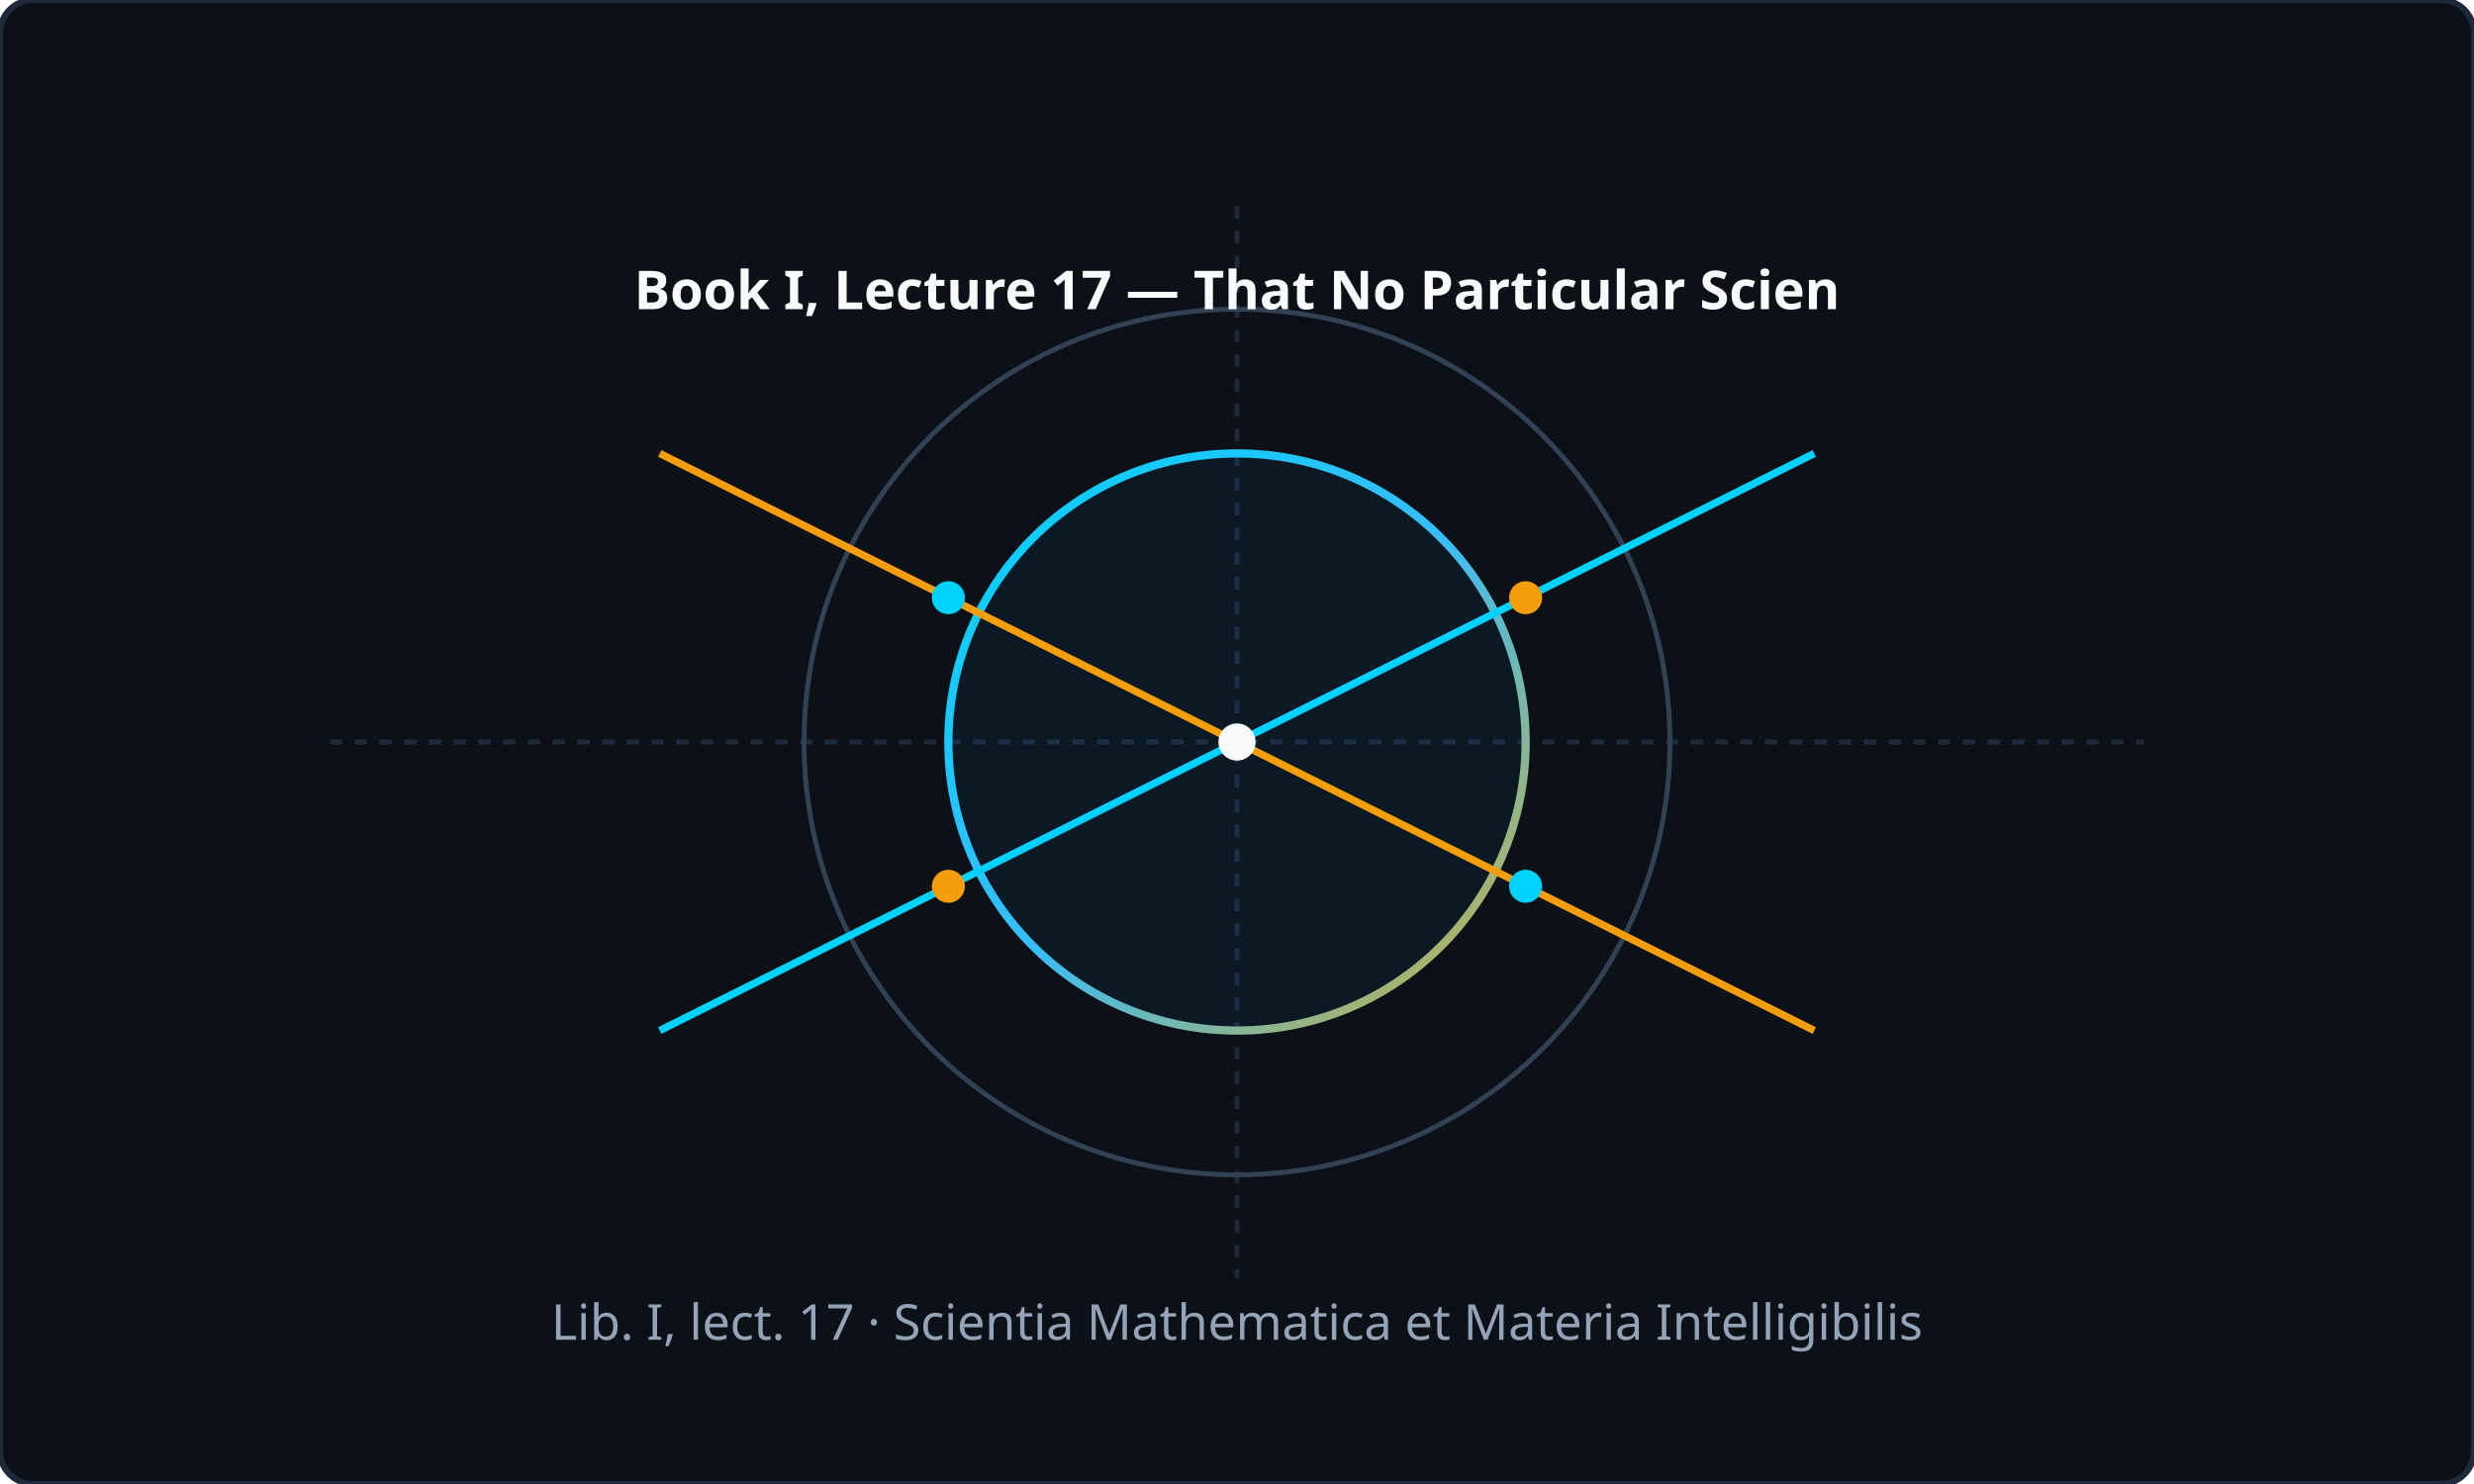
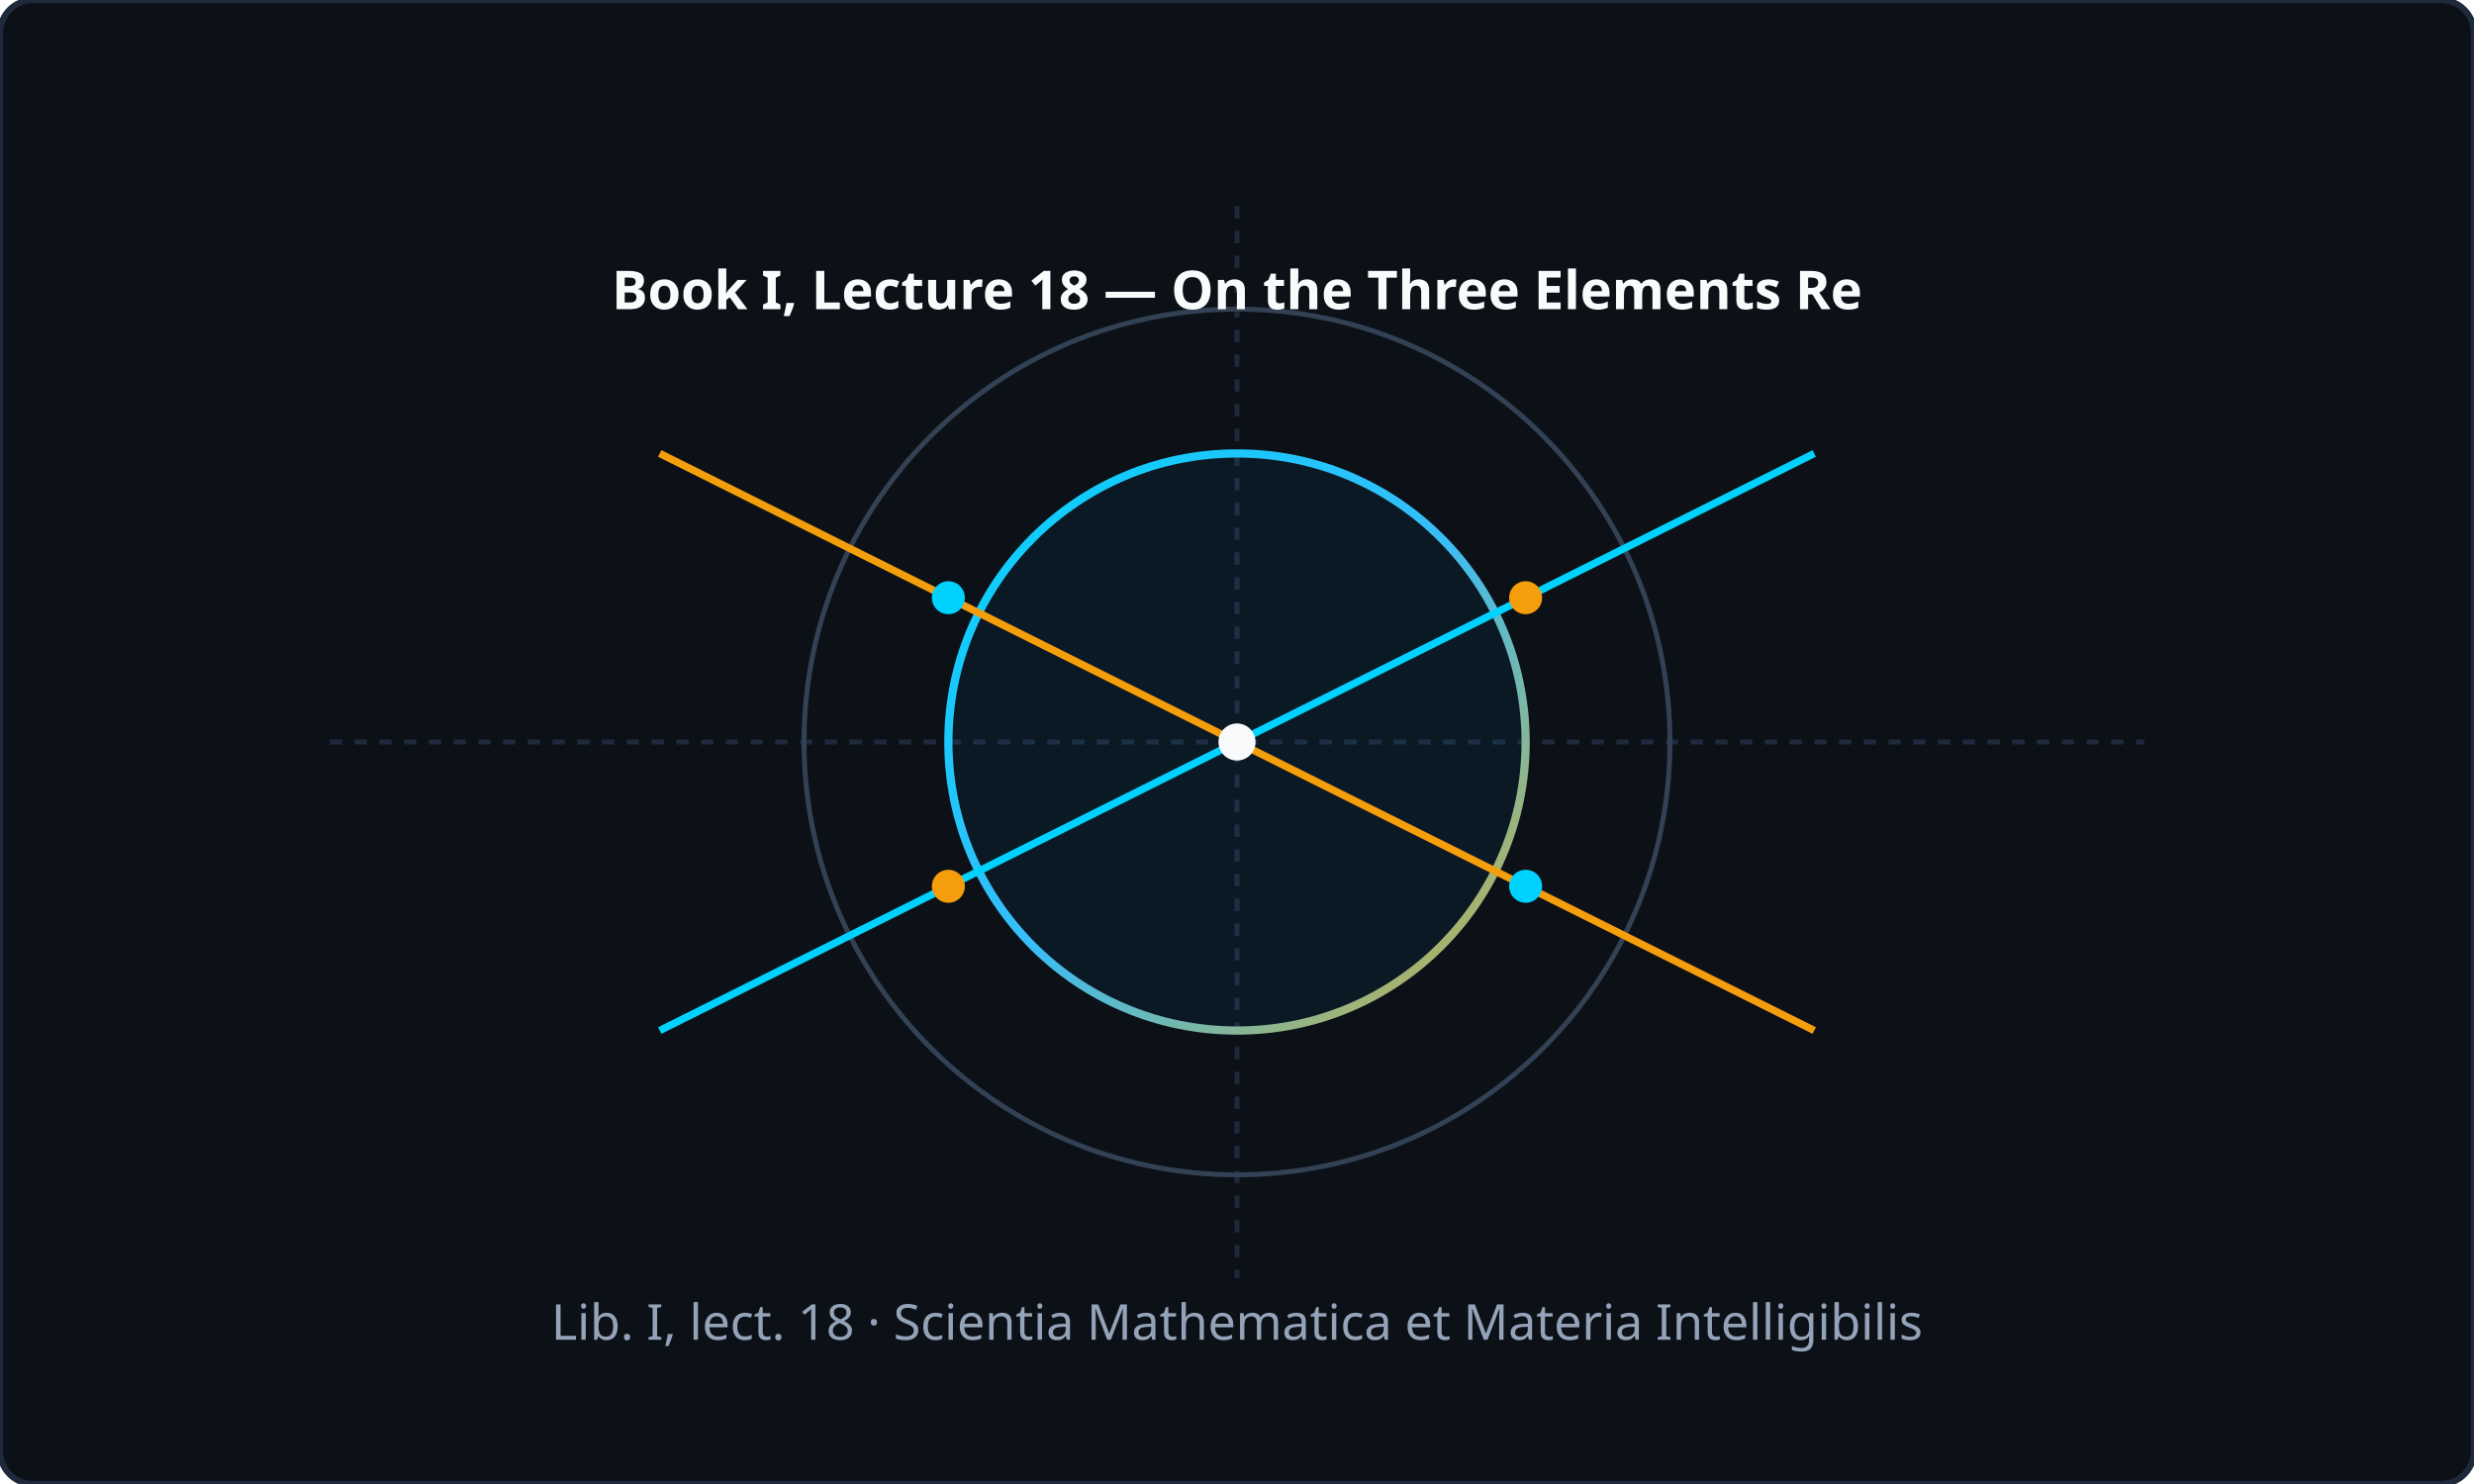
<svg xmlns="http://www.w3.org/2000/svg" viewBox="0 0 600 360" width="100%" height="auto">
  <rect width="600" height="360" rx="8" fill="#0c1017" stroke="#1e293b" stroke-width="1.5" />
  <defs>
    <linearGradient id="geomGrad" x1="0%" y1="0%" x2="100%" y2="100%">
      <stop offset="0%" stop-color="#00d2ff" />
      <stop offset="50%" stop-color="#38bdf8" />
      <stop offset="100%" stop-color="#d4af37" />
    </linearGradient>
  </defs>
  <line x1="80" y1="180" x2="520" y2="180" stroke="#1e293b" stroke-width="1.2" stroke-dasharray="3,3" />
  <line x1="300" y1="50" x2="300" y2="310" stroke="#1e293b" stroke-width="1.2" stroke-dasharray="3,3" />
  <circle cx="300" cy="180" r="105" fill="none" stroke="#334155" stroke-width="1.2" />
  <circle cx="300" cy="180" r="70" fill="#0284c7" fill-opacity="0.08" stroke="url(#geomGrad)" stroke-width="2" />
  <line x1="160" y1="110" x2="440" y2="250" stroke="#f59e0b" stroke-width="1.8" />
  <line x1="160" y1="250" x2="440" y2="110" stroke="#00d2ff" stroke-width="1.8" />
  <circle cx="300" cy="180" r="4.5" fill="#f8fafc" />
  <circle cx="230" cy="145" r="4" fill="#00d2ff" />
  <circle cx="370" cy="215" r="4" fill="#00d2ff" />
  <circle cx="230" cy="215" r="4" fill="#f59e0b" />
  <circle cx="370" cy="145" r="4" fill="#f59e0b" />
-   <text x="300" y="75" fill="#f8fafc" font-size="13" font-family="system-ui, sans-serif" text-anchor="middle" font-weight="600">Book I, Lecture 17 — That No Particular Scien</text>
-   <text x="300" y="325" fill="#94a3b8" font-size="12" font-family="system-ui, sans-serif" text-anchor="middle">Lib. I, lect. 17 · Scientia Mathematica et Materia Intelligibilis</text>
+   <text x="300" y="75" fill="#f8fafc" font-size="13" font-family="system-ui, sans-serif" text-anchor="middle" font-weight="600">Book I, Lecture 18 — On the Three Elements Re</text>
+   <text x="300" y="325" fill="#94a3b8" font-size="12" font-family="system-ui, sans-serif" text-anchor="middle">Lib. I, lect. 18 · Scientia Mathematica et Materia Intelligibilis</text>
</svg>
